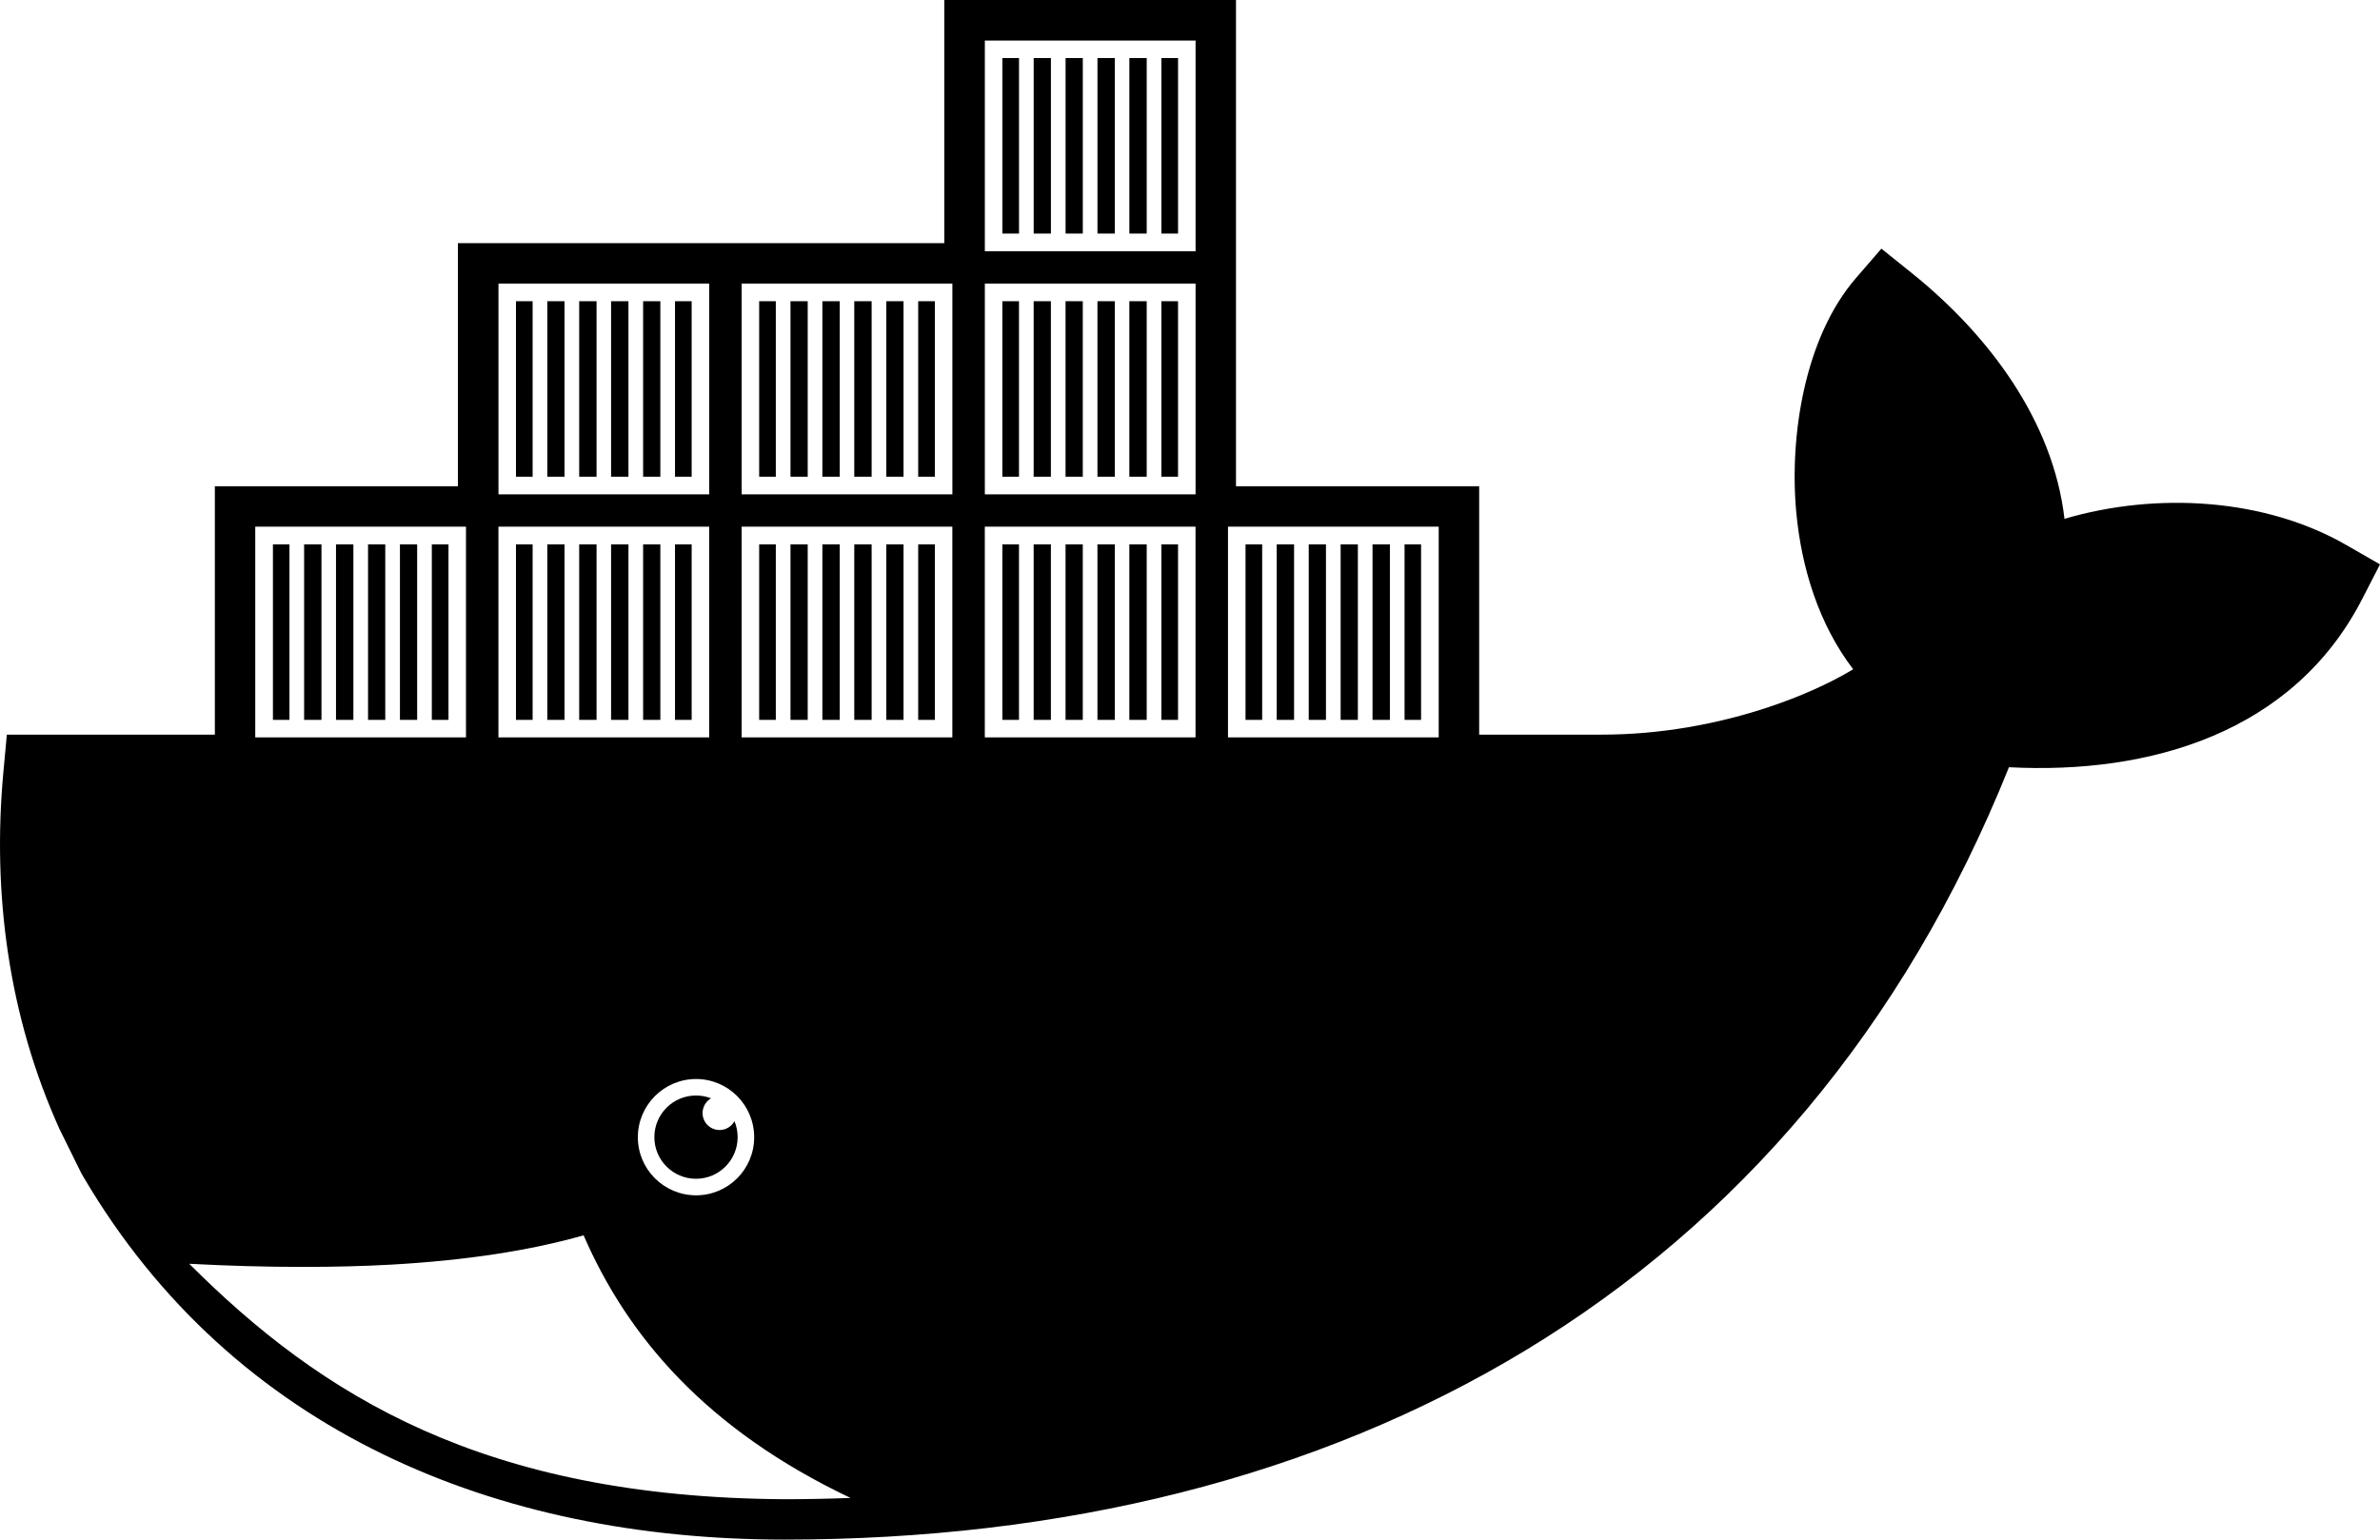
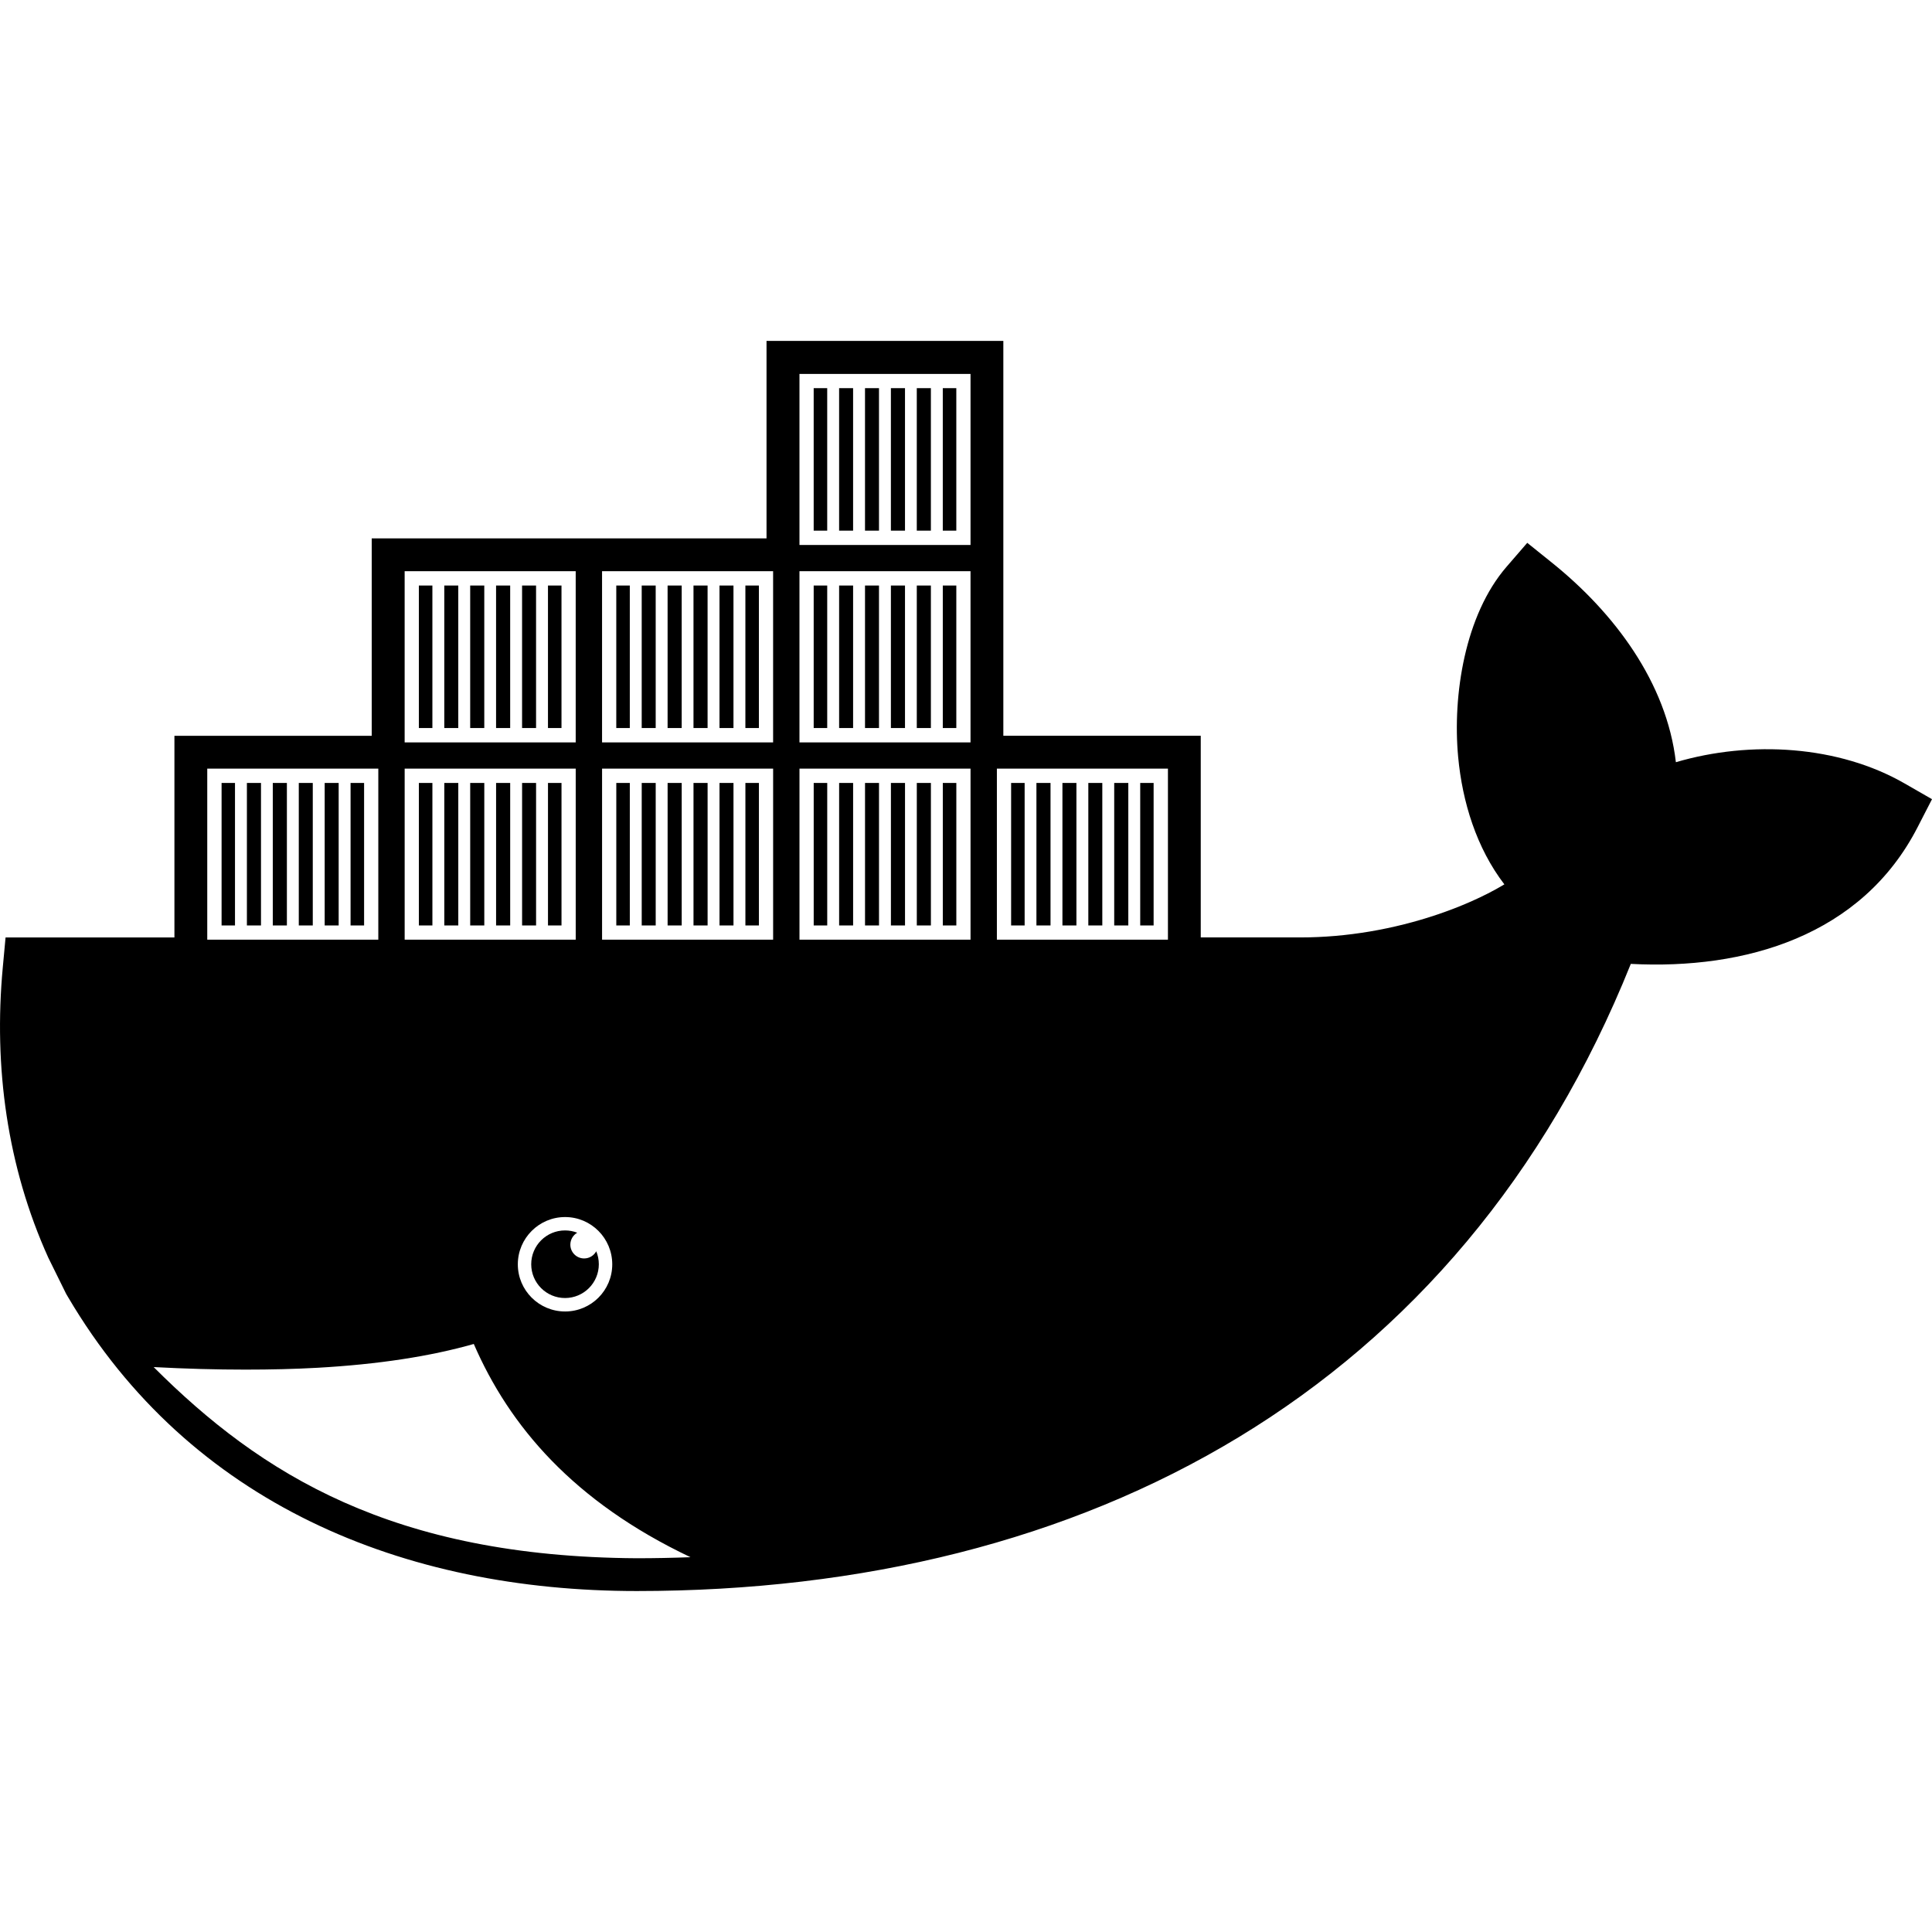
- <svg xmlns="http://www.w3.org/2000/svg" xml:space="preserve" height="512" width="791.29" version="1.1">
-   <g transform="matrix(1.25,0,0,-1.25,1.0054213e-5,512)">
-     <g fill-rule="evenodd" fill="#000" transform="matrix(1.514793,0,0,1.514793,-221.6891,-335.6781)">
-       <path d="m390.19,110,0,53.375-106.75,0,0,53.375-53.344,0,0,54.531-45.656,0-0.75,8.094c-2.507,26.936,1.185,53.891,12.312,78.5l4.812,9.75,0.531,0.906c32.93,55.9,90.74,79.46,153.75,79.46,121.97,0,222.58-54.476,268.78-169.56,30.879,1.616,62.455-7.515,77.562-37l3.875-7.531-7.344-4.219c-17.864-10.31-41.64-11.741-61.906-5.781-2.495-21.539-16.669-40.415-33.5-53.938l-6.688-5.375-5.594,6.469c-11.27,13.031-14.631,34.722-13.094,51.375,1.134,12.242,4.966,24.664,12.5,34.5-5.72,3.441-12.232,6.16-18.031,8.125-11.801,3.999-24.601,6.219-37.062,6.219h-27v-54.531h-53.375v-106.75h-64.031zm8.906,8.906,46.25,0,0,46.25-46.25,0,0-46.25zm3.844,3.844,0,38.531,3.656,0,0-38.531-3.656,0zm6.875,0,0,38.531,3.781,0,0-38.531-3.781,0zm7,0,0,38.531,3.781,0,0-38.531-3.781,0zm7,0,0,38.531,3.812,0,0-38.531-3.812,0zm7,0,0,38.531,3.812,0,0-38.531-3.812,0zm7.031,0,0,38.531,3.656,0,0-38.531-3.656,0zm-145.5,49.5,46.25,0,0,46.281-46.25,0,0-46.281zm53.375,0,46.25,0,0,46.281-46.25,0,0-46.281zm53.375,0,46.25,0,0,46.281-46.25,0,0-46.281zm-102.91,3.875,0,38.531,3.656,0,0-38.531-3.656,0zm6.875,0,0,38.531,3.781,0,0-38.531-3.781,0zm7,0,0,38.531,3.812,0,0-38.531-3.812,0zm7,0,0,38.531,3.812,0,0-38.531-3.812,0zm7.031,0,0,38.531,3.781,0,0-38.531-3.781,0zm7,0,0,38.531,3.656,0,0-38.531-3.656,0zm18.469,0,0,38.531,3.656,0,0-38.531-3.656,0zm6.875,0,0,38.531,3.781,0,0-38.531-3.781,0zm7,0,0,38.531,3.812,0,0-38.531-3.812,0zm7,0,0,38.531,3.812,0,0-38.531-3.812,0zm7.031,0,0,38.531,3.781,0,0-38.531-3.781,0zm7,0,0,38.531,3.656,0,0-38.531-3.656,0zm18.469,0,0,38.531,3.656,0,0-38.531-3.656,0zm6.875,0,0,38.531,3.781,0,0-38.531-3.781,0zm7,0,0,38.531,3.781,0,0-38.531-3.781,0zm7,0,0,38.531,3.812,0,0-38.531-3.812,0zm7,0,0,38.531,3.812,0,0-38.531-3.812,0zm7.031,0,0,38.531,3.656,0,0-38.531-3.656,0zm-198.88,49.5,46.25,0,0,46.25-46.25,0,0-46.25zm53.375,0,46.25,0,0,46.25-46.25,0,0-46.25zm53.375,0,46.25,0,0,46.25-46.25,0,0-46.25zm53.375,0,46.25,0,0,46.25-46.25,0,0-46.25zm53.375,0,46.25,0,0,46.25-46.25,0,0-46.25zm-209.62,3.875,0,38.531,3.625,0,0-38.531-3.625,0zm6.844,0,0,38.531,3.812,0,0-38.531-3.812,0zm7,0,0,38.531,3.812,0,0-38.531-3.812,0zm7.031,0,0,38.531,3.781,0,0-38.531-3.781,0zm7,0,0,38.531,3.781,0,0-38.531-3.781,0zm7,0,0,38.531,3.656,0,0-38.531-3.656,0zm18.469,0,0,38.531,3.656,0,0-38.531-3.656,0zm6.875,0,0,38.531,3.781,0,0-38.531-3.781,0zm7,0,0,38.531,3.812,0,0-38.531-3.812,0zm7,0,0,38.531,3.812,0,0-38.531-3.812,0zm7.031,0,0,38.531,3.781,0,0-38.531-3.781,0zm7,0,0,38.531,3.656,0,0-38.531-3.656,0zm18.469,0,0,38.531,3.656,0,0-38.531-3.656,0zm6.875,0,0,38.531,3.781,0,0-38.531-3.781,0zm7,0,0,38.531,3.812,0,0-38.531-3.812,0zm7,0,0,38.531,3.812,0,0-38.531-3.812,0zm7.031,0,0,38.531,3.781,0,0-38.531-3.781,0zm7,0,0,38.531,3.656,0,0-38.531-3.656,0zm18.469,0,0,38.531,3.656,0,0-38.531-3.656,0zm6.875,0,0,38.531,3.781,0,0-38.531-3.781,0zm7,0,0,38.531,3.781,0,0-38.531-3.781,0zm7,0,0,38.531,3.812,0,0-38.531-3.812,0zm7,0,0,38.531,3.812,0,0-38.531-3.812,0zm7.031,0,0,38.531,3.656,0,0-38.531-3.656,0zm18.469,0,0,38.531,3.656,0,0-38.531-3.656,0zm6.844,0,0,38.531,3.812,0,0-38.531-3.812,0zm7.031,0,0,38.531,3.781,0,0-38.531-3.781,0zm7,0,0,38.531,3.781,0,0-38.531-3.781,0zm7,0,0,38.531,3.812,0,0-38.531-3.812,0zm7.031,0,0,38.531,3.625,0,0-38.531-3.625,0zm-155.5,117.38c7.046,0,12.75,5.735,12.75,12.781,0,7.046-5.704,12.75-12.75,12.75-7.049,0-12.781-5.704-12.781-12.75s5.732-12.781,12.781-12.781zm-24.688,34.312c9.651,22.254,26.992,42.66,58.594,57.656-4.815,0.181-9.659,0.281-14.531,0.281-66.014-0.407-101.64-22.725-130.62-51.688,8.694,0.461,16.954,0.688,24.812,0.688,6.819,0,13.324-0.154,19.5-0.5,16.394-0.921,30.511-3.087,42.25-6.438z" transform="matrix(0.8,0,0,-0.8,0,580)" />
-       <path d="m268.56,299.6c0.934,0,1.824-0.176,2.646-0.494-0.89-0.516-1.494-1.481-1.494-2.584,0-1.649,1.336-2.983,2.985-2.983,1.129,0,2.109,0.627,2.617,1.553,0.357-0.863,0.557-1.81,0.557-2.805,0-4.037-3.274-7.31-7.311-7.31s-7.313,3.273-7.313,7.31c0,4.04,3.276,7.313,7.313,7.313" />
-     </g>
+ <svg xmlns="http://www.w3.org/2000/svg" xml:space="preserve" height="512" width="512" version="1.1">
+   <g fill-rule="evenodd" transform="matrix(1.25,0,0,-1.25,1.0054213e-5,512)" fill="#000">
+     <path d="m162.51,337.31,0-41.852-83.704,0,0-41.852-41.827,0,0-42.758-35.8,0-0.588-6.346c-1.966-21.121,0.929-42.257,9.654-61.553l3.773-7.645,0.417-0.711c25.813-43.831,71.144-62.305,120.56-62.305,95.64,0,174.52,42.715,210.75,132.96,24.212-1.267,48.972,5.893,60.818,29.012l3.038,5.905-5.758,3.308c-14.007,8.084-32.65,9.206-48.541,4.533-1.956,16.889-13.07,31.69-26.268,42.293l-5.244,4.215-4.386-5.072c-8.837-10.218-11.473-27.226-10.267-40.284,0.889-9.6,3.894-19.339,9.801-27.052-4.485-2.698-9.592-4.83-14.138-6.371-9.254-3.135-19.29-4.876-29.061-4.876h-21.171v42.758h-41.852v83.704h-50.208zm6.984-6.984,36.265,0,0-36.265-36.265,0,0,36.265zm3.014-3.014,0-30.213,2.867,0,0,30.213-2.867,0zm5.391,0,0-30.213,2.965,0,0,30.213-2.965,0zm5.489,0,0-30.213,2.965,0,0,30.213-2.965,0zm5.489,0,0-30.213,2.989,0,0,30.213-2.989,0zm5.489,0,0-30.213,2.989,0,0,30.213-2.989,0zm5.513,0,0-30.213,2.867,0,0,30.213-2.867,0zm-114.09-38.813,36.265,0,0-36.29-36.265,0,0,36.29zm41.852,0,36.265,0,0-36.29-36.265,0,0,36.29zm41.852,0,36.265,0,0-36.29-36.265,0,0,36.29zm-80.69-3.038,0-30.213,2.867,0,0,30.213-2.867,0zm5.391,0,0-30.213,2.965,0,0,30.213-2.965,0zm5.489,0,0-30.213,2.989,0,0,30.213-2.989,0zm5.489,0,0-30.213,2.989,0,0,30.213-2.989,0zm5.513,0,0-30.213,2.965,0,0,30.213-2.965,0zm5.489,0,0-30.213,2.867,0,0,30.213-2.867,0zm14.482,0,0-30.213,2.867,0,0,30.213-2.867,0zm5.391,0,0-30.213,2.965,0,0,30.213-2.965,0zm5.489,0,0-30.213,2.989,0,0,30.213-2.989,0zm5.489,0,0-30.213,2.989,0,0,30.213-2.989,0zm5.513,0,0-30.213,2.965,0,0,30.213-2.965,0zm5.489,0,0-30.213,2.867,0,0,30.213-2.867,0zm14.482,0,0-30.213,2.867,0,0,30.213-2.867,0zm5.391,0,0-30.213,2.965,0,0,30.213-2.965,0zm5.489,0,0-30.213,2.965,0,0,30.213-2.965,0zm5.489,0,0-30.213,2.989,0,0,30.213-2.989,0zm5.489,0,0-30.213,2.989,0,0,30.213-2.989,0zm5.513,0,0-30.213,2.867,0,0,30.213-2.867,0zm-155.94-38.813,36.265,0,0-36.265-36.265,0,0,36.265zm41.852,0,36.265,0,0-36.265-36.265,0,0,36.265zm41.852,0,36.265,0,0-36.265-36.265,0,0,36.265zm41.852,0,36.265,0,0-36.265-36.265,0,0,36.265zm41.852,0,36.265,0,0-36.265-36.265,0,0,36.265zm-164.37-3.038,0-30.213,2.842,0,0,30.213-2.842,0zm5.366,0,0-30.213,2.989,0,0,30.213-2.989,0zm5.489,0,0-30.213,2.989,0,0,30.213-2.989,0zm5.513,0,0-30.213,2.965,0,0,30.213-2.965,0zm5.489,0,0-30.213,2.965,0,0,30.213-2.965,0zm5.489,0,0-30.213,2.867,0,0,30.213-2.867,0zm14.482,0,0-30.213,2.867,0,0,30.213-2.867,0zm5.391,0,0-30.213,2.965,0,0,30.213-2.965,0zm5.489,0,0-30.213,2.989,0,0,30.213-2.989,0zm5.489,0,0-30.213,2.989,0,0,30.213-2.989,0zm5.513,0,0-30.213,2.965,0,0,30.213-2.965,0zm5.489,0,0-30.213,2.867,0,0,30.213-2.867,0zm14.482,0,0-30.213,2.867,0,0,30.213-2.867,0zm5.391,0,0-30.213,2.965,0,0,30.213-2.965,0zm5.489,0,0-30.213,2.989,0,0,30.213-2.989,0zm5.489,0,0-30.213,2.989,0,0,30.213-2.989,0zm5.513,0,0-30.213,2.965,0,0,30.213-2.965,0zm5.489,0,0-30.213,2.867,0,0,30.213-2.867,0zm14.482,0,0-30.213,2.867,0,0,30.213-2.867,0zm5.391,0,0-30.213,2.965,0,0,30.213-2.965,0zm5.489,0,0-30.213,2.965,0,0,30.213-2.965,0zm5.489,0,0-30.213,2.989,0,0,30.213-2.989,0zm5.489,0,0-30.213,2.989,0,0,30.213-2.989,0zm5.513,0,0-30.213,2.867,0,0,30.213-2.867,0zm14.482,0,0-30.213,2.867,0,0,30.213-2.867,0zm5.366,0,0-30.213,2.989,0,0,30.213-2.989,0zm5.513,0,0-30.213,2.965,0,0,30.213-2.965,0zm5.489,0,0-30.213,2.965,0,0,30.213-2.965,0zm5.489,0,0-30.213,2.989,0,0,30.213-2.989,0zm5.513,0,0-30.213,2.842,0,0,30.213-2.842,0zm-121.93-92.035c5.525,0,9.997-4.497,9.997-10.022,0-5.525-4.472-9.997-9.997-9.997-5.527,0-10.022,4.472-10.022,9.997s4.495,10.022,10.022,10.022zm-19.358-26.905c7.568-17.449,21.165-33.45,45.944-45.209-3.776-0.142-7.574-0.221-11.394-0.221-51.762,0.32-79.701,17.819-102.42,40.529,6.817-0.362,13.294-0.539,19.456-0.539,5.347,0,10.447,0.121,15.29,0.392,12.855,0.722,23.924,2.421,33.129,5.048z" />
+     <path d="m119.79,148.74c0.915,0,1.788-0.173,2.593-0.484-0.872-0.506-1.464-1.452-1.464-2.533,0-1.616,1.31-2.924,2.926-2.924,1.107,0,2.067,0.615,2.565,1.522,0.35-0.846,0.546-1.774,0.546-2.749,0-3.957-3.209-7.165-7.166-7.165s-7.168,3.208-7.168,7.165c0,3.96,3.211,7.168,7.168,7.168" />
  </g>
</svg>
